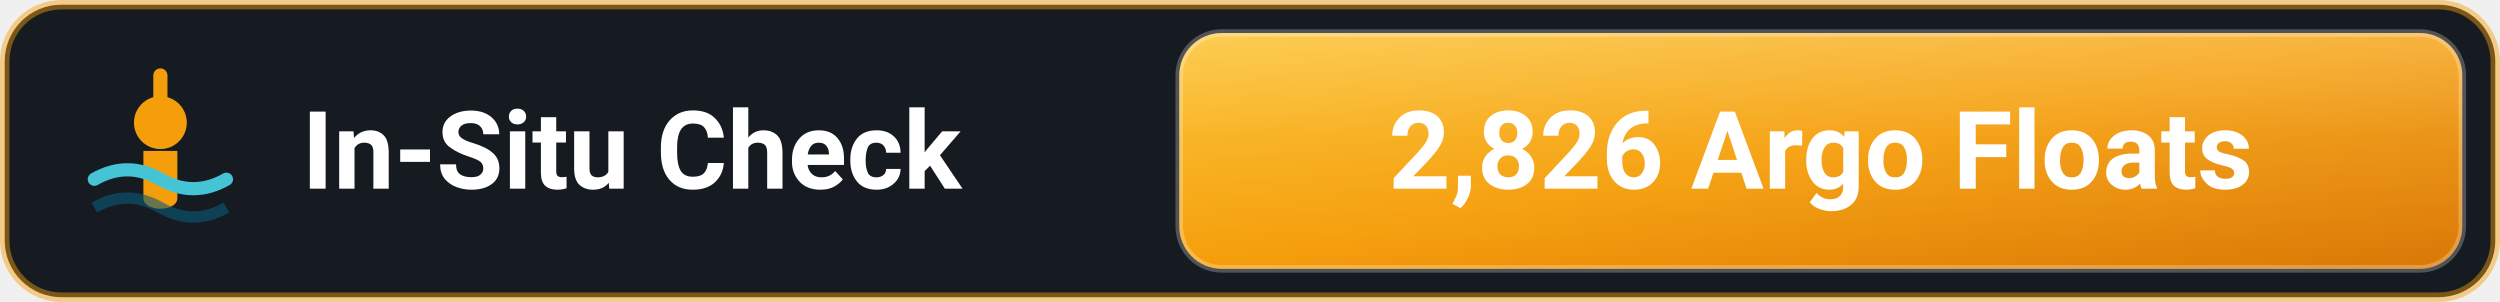
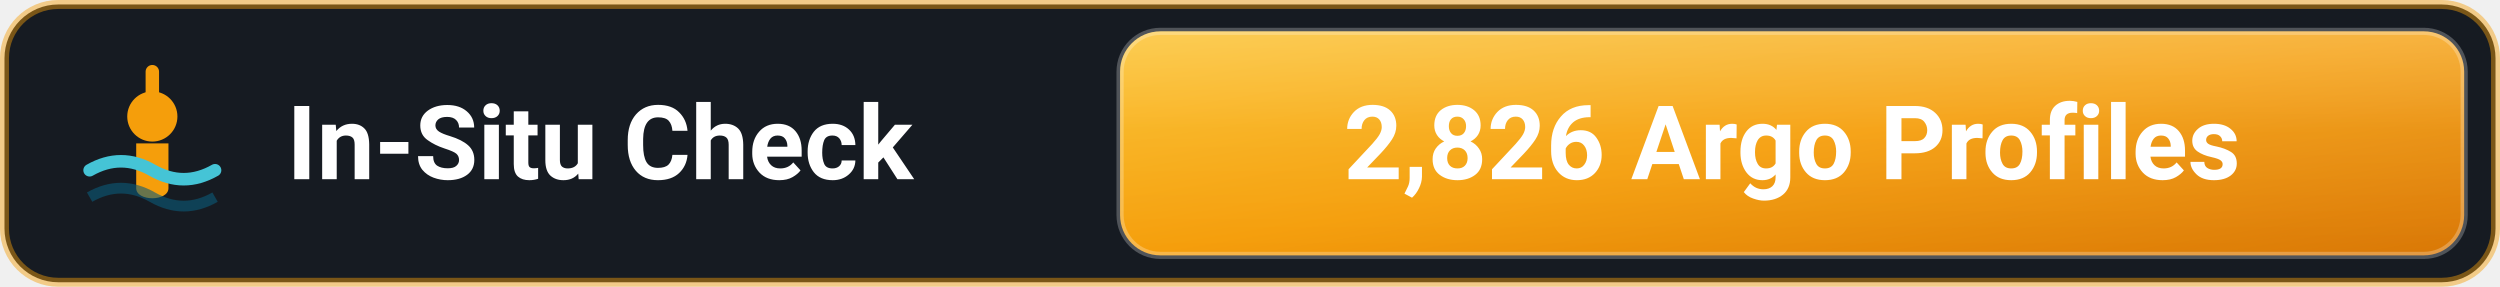
- <svg xmlns="http://www.w3.org/2000/svg" viewBox="0 0 265 32" width="265" height="32" fill="none">
+ <svg xmlns="http://www.w3.org/2000/svg" viewBox="0 0 279 32" width="279" height="32" fill="none">
  <defs>
    <linearGradient id="argo-grad" x1="0%" y1="0%" x2="100%" y2="100%">
      <stop offset="0%" stop-color="#FBBF24" />
      <stop offset="50%" stop-color="#F59E0B" />
      <stop offset="100%" stop-color="#D97706" />
    </linearGradient>
    <linearGradient id="argo-gloss" x1="0%" y1="0%" x2="0%" y2="100%">
      <stop offset="0%" stop-color="#FFFFFF" stop-opacity="0.22" />
      <stop offset="45%" stop-color="#FFFFFF" stop-opacity="0.06" />
      <stop offset="100%" stop-color="#FFFFFF" stop-opacity="0.0" />
    </linearGradient>
  </defs>
  <style>
    .badge-label { font-family: -apple-system, BlinkMacSystemFont, 'Segoe UI', Roboto, Helvetica, Arial, sans-serif; font-size: 11.5px; font-weight: 600; fill: #FFFFFF; stroke: none; }
    .badge-value { font-family: -apple-system, BlinkMacSystemFont, 'Segoe UI', Roboto, Helvetica, Arial, sans-serif; font-size: 11.5px; font-weight: 700; fill: #FFFFFF; stroke: none; }
  </style>
-   <rect x="0.5" y="0.5" width="264" height="31" rx="6" fill="#161B22" stroke="rgba(245, 158, 11, 0.45)" stroke-width="1" />
+   <rect x="0.5" y="0.5" width="278" height="31" rx="6" fill="#161B22" stroke="rgba(245, 158, 11, 0.45)" stroke-width="1" />
  <g transform="translate(8, 7)">
    <path d="M9 1 V5" stroke="#F59E0B" stroke-width="1.5" stroke-linecap="round" />
    <circle cx="9" cy="6" r="2.8" fill="#F59E0B" />
    <path d="M7.2 9 L7.2 14 C7.2 15.5 10.8 15.5 10.8 14 L10.8 9 Z" fill="#F59E0B" />
    <path d="M2 12 Q5.5 10 9 12 T16 12" fill="none" stroke="#45C4D6" stroke-width="1.4" stroke-linecap="round" />
    <path d="M2 15 Q5.5 13 9 15 T16 15" fill="none" stroke="#0A5A78" stroke-width="1.2" opacity="0.6" />
  </g>
  <text x="32" y="20" class="badge-label">In-Situ Check</text>
-   <rect x="125" y="3.5" width="136" height="25" rx="4.5" fill="url(#argo-grad)" stroke="rgba(255,255,255,0.25)" stroke-width="0.8" />
-   <rect x="125" y="3.5" width="136" height="25" rx="4.5" fill="url(#argo-gloss)" />
-   <text x="193.0" y="20" text-anchor="middle" class="badge-value">2,826 Argo Floats</text>
+   <rect x="125" y="3.5" width="150" height="25" rx="4.5" fill="url(#argo-grad)" stroke="rgba(255,255,255,0.25)" stroke-width="0.8" />
+   <rect x="125" y="3.5" width="150" height="25" rx="4.5" fill="url(#argo-gloss)" />
+   <text x="200.0" y="20" text-anchor="middle" class="badge-value">2,826 Argo Profiles</text>
</svg>
